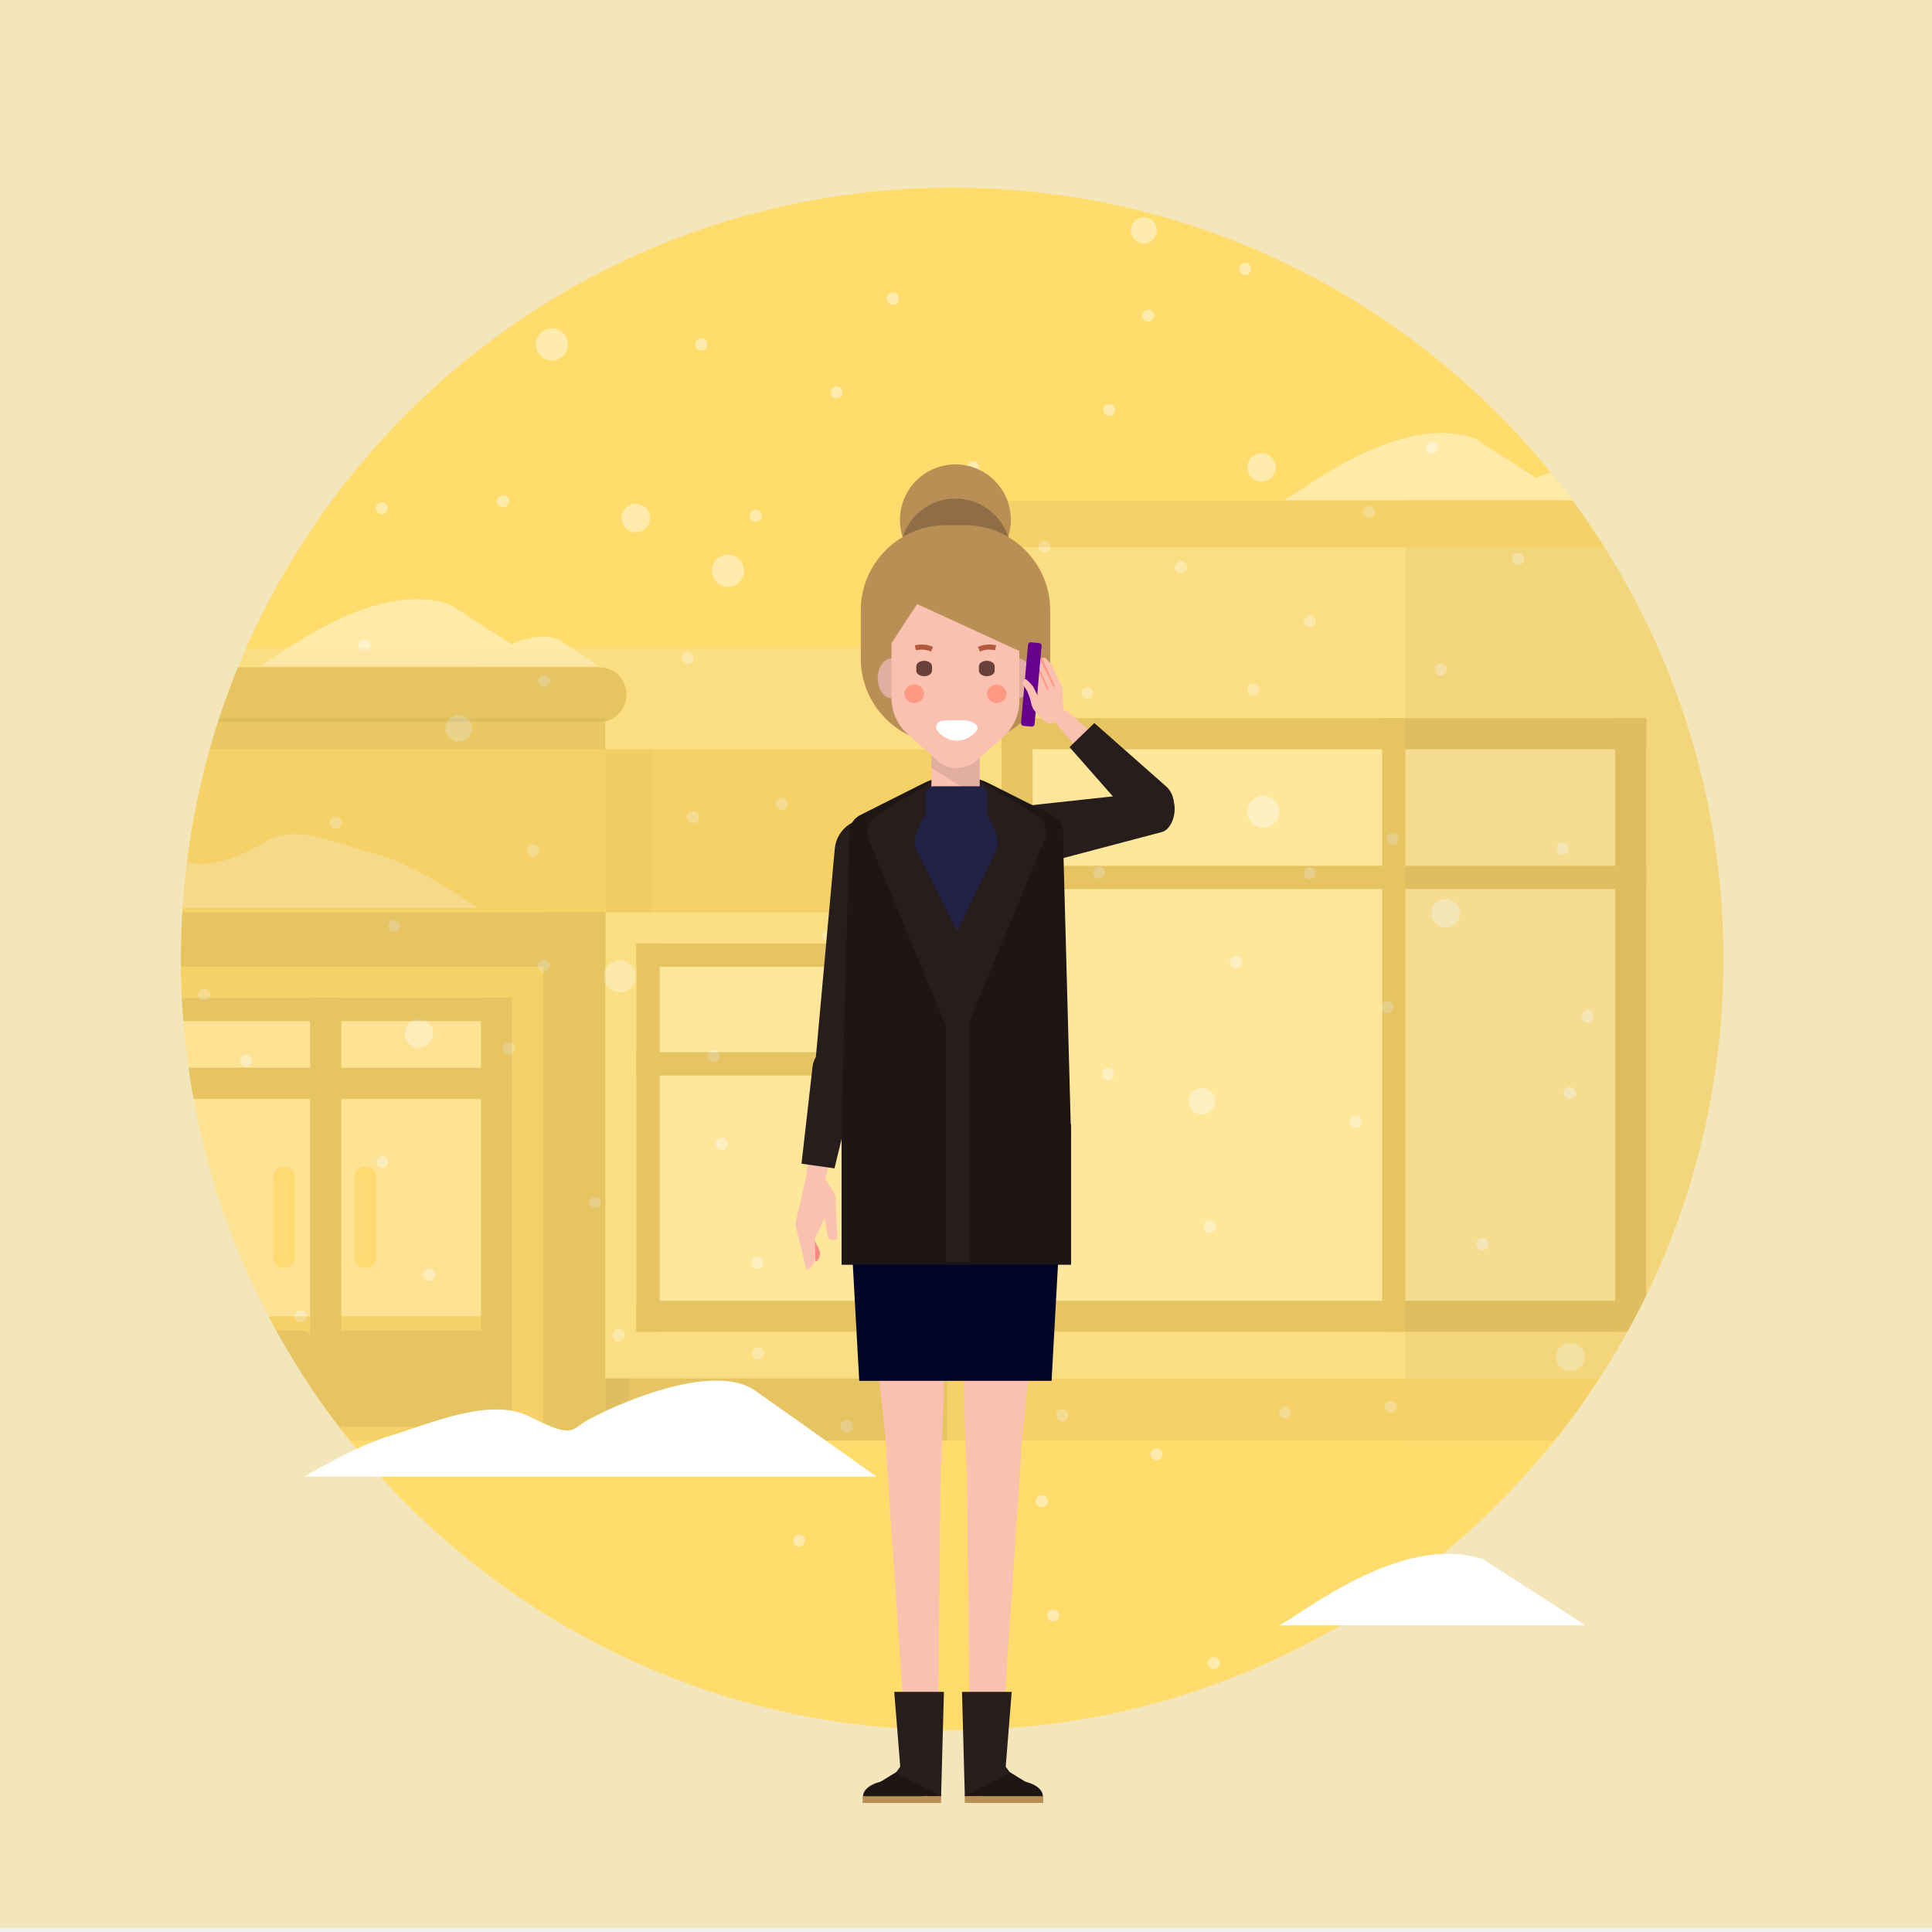
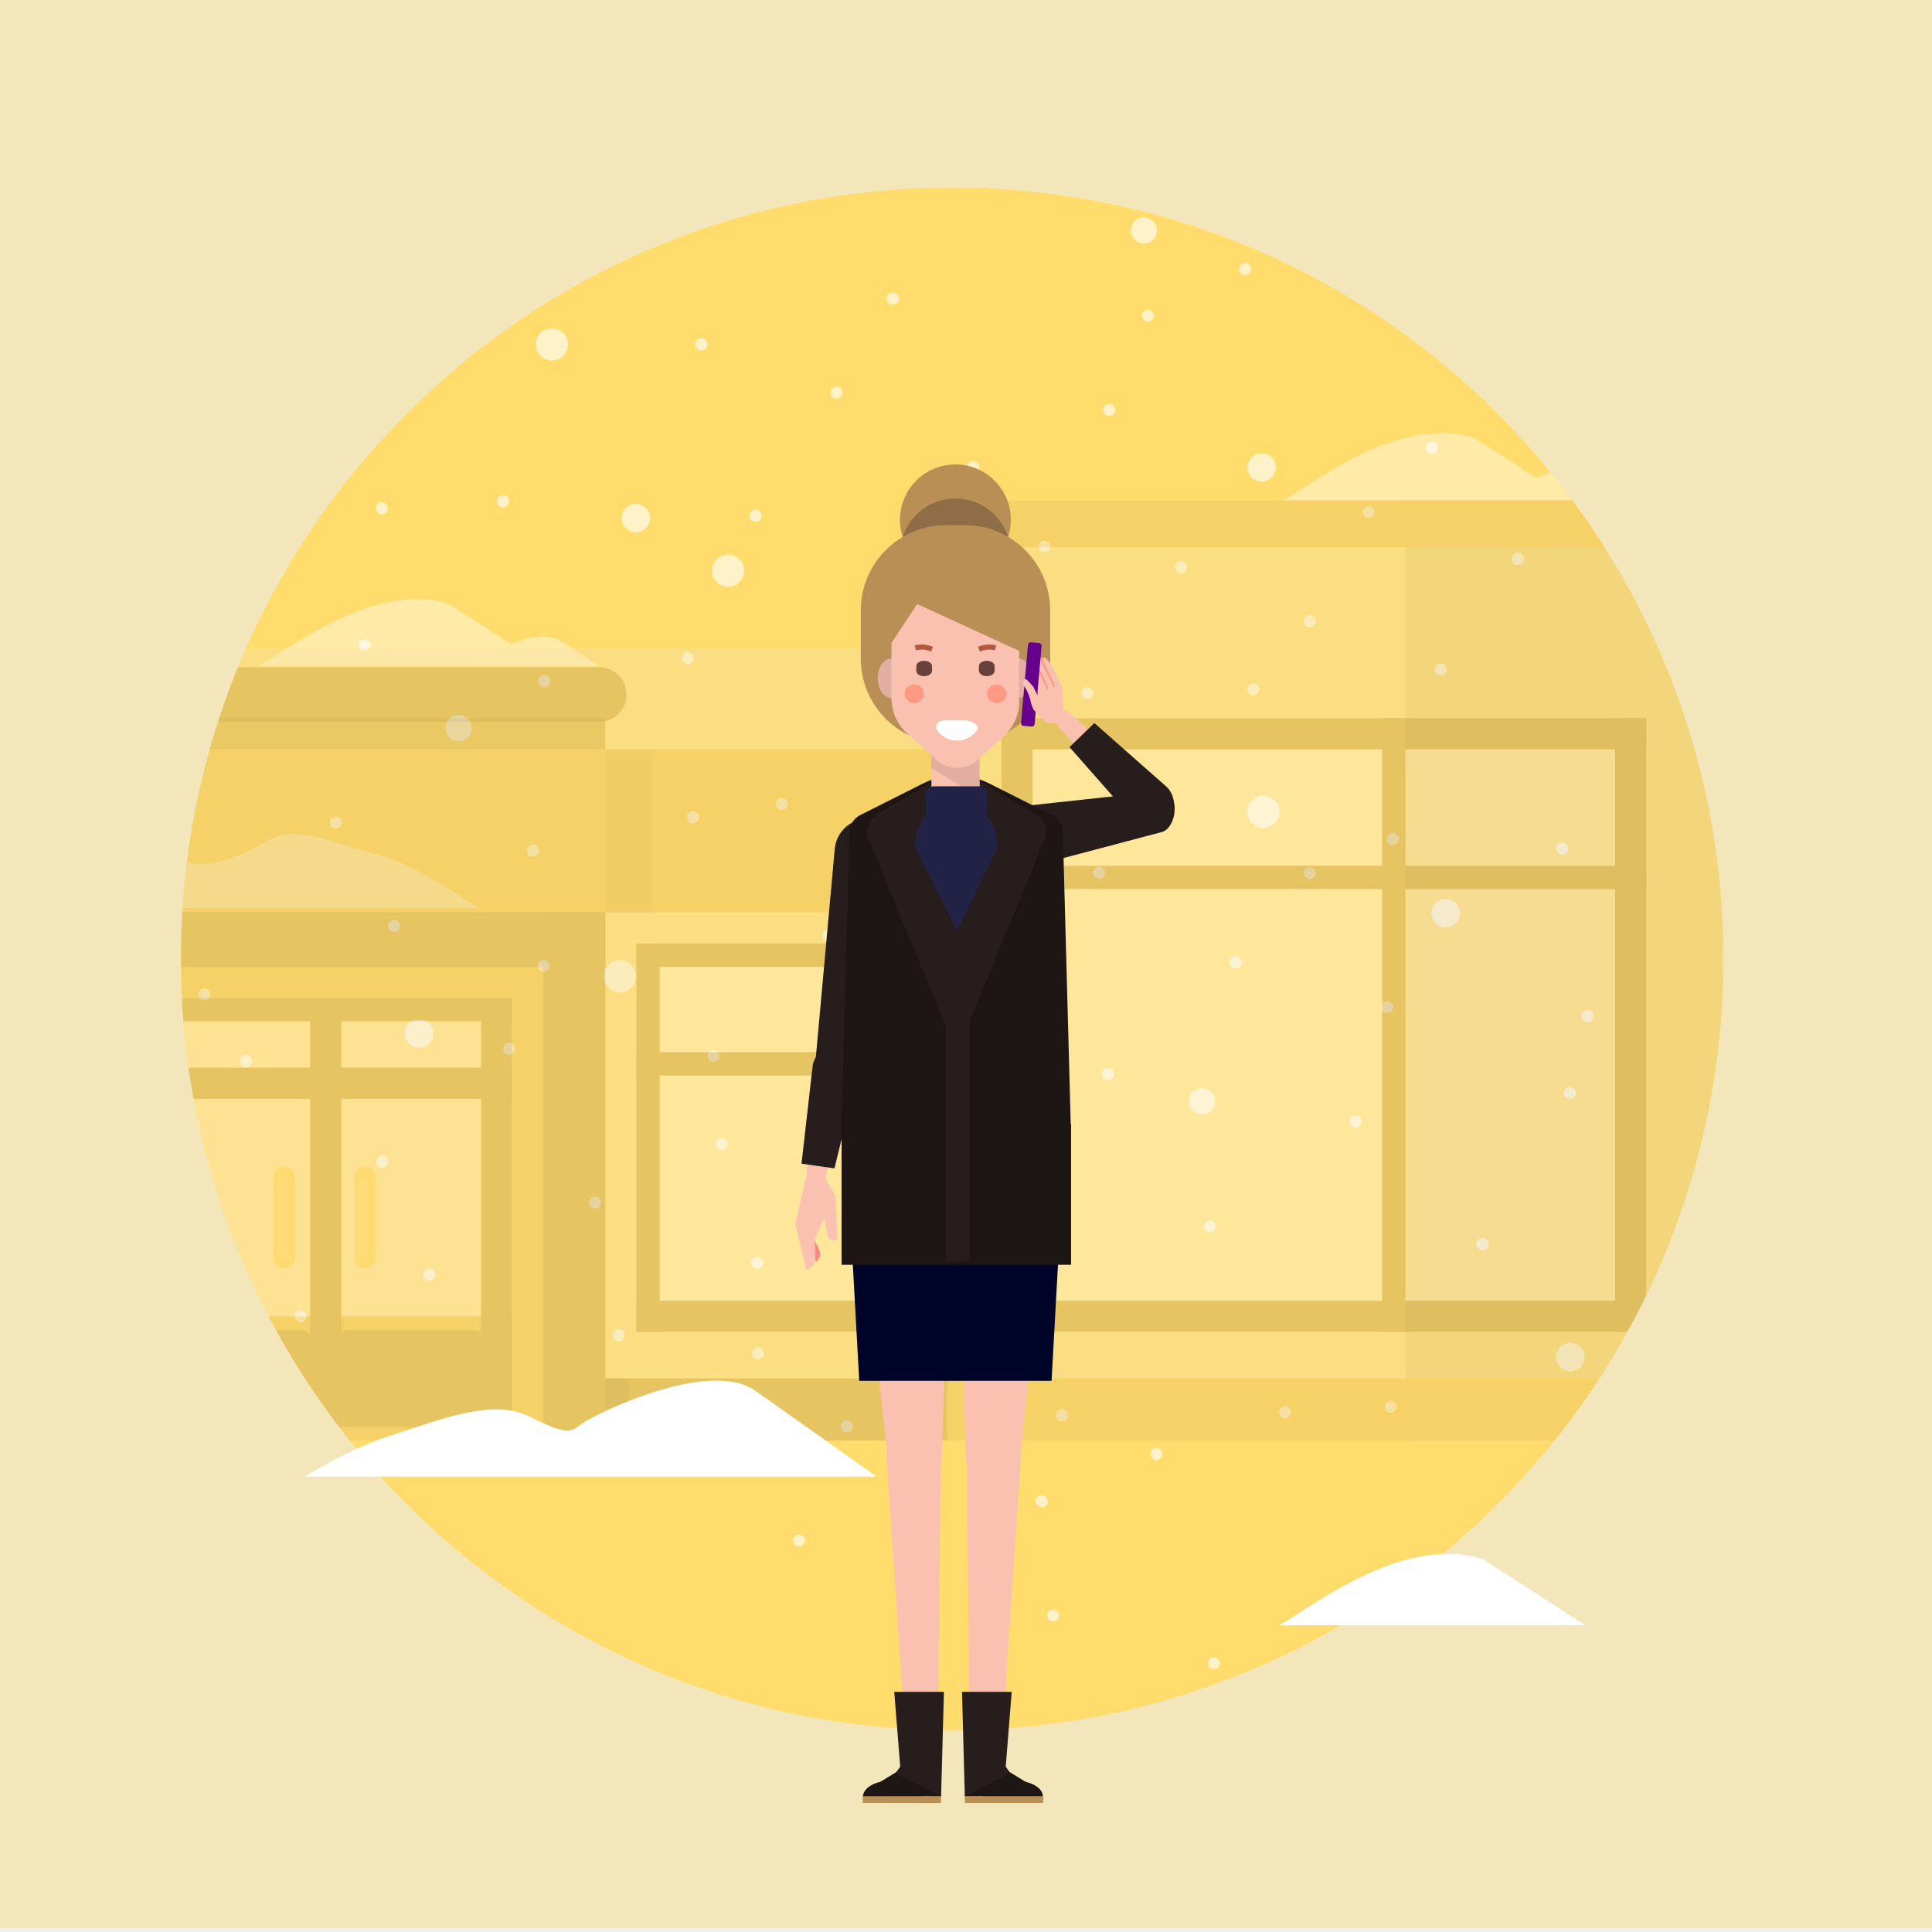
<svg xmlns="http://www.w3.org/2000/svg" xmlns:xlink="http://www.w3.org/1999/xlink" width="700" height="700" viewBox="0 0 700 700">
  <defs>
    <clipPath id="d081ed35-2962-4cc4-a889-216e66751edd">
      <circle cx="344.98" cy="347.42" r="279.44" fill="none" />
    </clipPath>
    <symbol id="3eaa5777-339e-4942-9fe6-dc043412acf1" data-name="ÕÓ‚˚È ÒËÏ‚ÓÎ 10" viewBox="0 0 7 6.67">
      <ellipse cx="3.5" cy="3.33" rx="3.5" ry="3.33" fill="#ff9983" />
    </symbol>
  </defs>
  <g style="isolation: isolate">
    <g id="22f3d768-ab2a-4a88-af2f-1acec15829b9" data-name="back8">
      <rect y="-4.8" width="701.05" height="703.44" fill="#f4e6bb" />
      <g clip-path="url(#d081ed35-2962-4cc4-a889-216e66751edd)">
        <g>
          <circle cx="344.98" cy="347.42" r="279.44" fill="#ffdc6c" />
-           <path d="M-6,329H173s-21.25-15.58-37-19.62-28.74-11-39.56-4.51S75,314.47,69,312.57s-28-10.49-41.33-3.19S-27.67,329-27.67,329Z" fill="#fff" opacity="0.4" />
-           <g opacity="0.43">
+           <g class="showflakes-evenodd" opacity="0.63">
            <path d="M522.23,326a5.15,5.15,0,1,1-3.32,6.49A5.15,5.15,0,0,1,522.23,326Z" fill="#fff" />
            <path d="M107.73,127.31a5.15,5.15,0,1,1-3.32,6.49A5.16,5.16,0,0,1,107.73,127.31Z" fill="#fff" />
            <path d="M455.51,164.46a5.15,5.15,0,1,1-3.32,6.49A5.15,5.15,0,0,1,455.51,164.46Z" fill="#fff" />
            <path d="M618,457.07a2.17,2.17,0,1,1-1.4,2.73A2.18,2.18,0,0,1,618,457.07Z" fill="#fff" />
            <path d="M455.12,247.87a2.17,2.17,0,1,1-2.93.92A2.16,2.16,0,0,1,455.12,247.87Z" fill="#fff" />
            <path d="M39.26,159.73a2.17,2.17,0,1,1-1.4,2.74A2.17,2.17,0,0,1,39.26,159.73Z" fill="#fff" />
            <path d="M452.16,95.51a2.17,2.17,0,1,1-2.94.91A2.16,2.16,0,0,1,452.16,95.51Z" fill="#fff" />
            <path d="M578.14,177.5a2.17,2.17,0,1,1-2.93.92A2.17,2.17,0,0,1,578.14,177.5Z" fill="#fff" />
            <path d="M379.46,196.08a2.17,2.17,0,1,1-2.93.91A2.18,2.18,0,0,1,379.46,196.08Z" fill="#fff" />
            <path d="M557.36,101.77a2.17,2.17,0,1,1-2.93.92A2.16,2.16,0,0,1,557.36,101.77Z" fill="#fff" />
            <path d="M316.3,215.74a2.17,2.17,0,1,1,.92,2.94A2.18,2.18,0,0,1,316.3,215.74Z" fill="#fff" />
            <path d="M350.68,168.19a2.17,2.17,0,1,1,.92,2.93A2.17,2.17,0,0,1,350.68,168.19Z" fill="#fff" />
            <path d="M566.85,395a2.17,2.17,0,1,1,.91,2.93A2.17,2.17,0,0,1,566.85,395Z" fill="#fff" />
            <path d="M500.75,363.89a2.17,2.17,0,1,1,.92,2.93A2.17,2.17,0,0,1,500.75,363.89Z" fill="#fff" />
            <path d="M440,397.57a4.73,4.73,0,1,1-5.95-3.05A4.72,4.72,0,0,1,440,397.57Z" fill="#fff" />
            <path d="M351.07,256.09a5.15,5.15,0,1,1-6.49-3.32A5.15,5.15,0,0,1,351.07,256.09Z" fill="#fff" />
            <path d="M573.88,490.12a5.15,5.15,0,1,1-6.49-3.33A5.15,5.15,0,0,1,573.88,490.12Z" fill="#fff" />
            <path d="M269.32,205a5.83,5.83,0,1,1-7.34-3.76A5.83,5.83,0,0,1,269.32,205Z" fill="#fff" />
            <path d="M506.7,303.31a2.17,2.17,0,1,1-2.74-1.4A2.17,2.17,0,0,1,506.7,303.31Z" fill="#fff" />
            <path d="M430,204.91a2.17,2.17,0,1,1-2.74-1.4A2.18,2.18,0,0,1,430,204.91Z" fill="#fff" />
            <path d="M539.2,450.07a2.17,2.17,0,1,1-2.73-1.4A2.18,2.18,0,0,1,539.2,450.07Z" fill="#fff" />
            <path d="M400.29,315.5a2.17,2.17,0,1,1-2.73-1.4A2.18,2.18,0,0,1,400.29,315.5Z" fill="#fff" />
            <path d="M568.14,306.82a2.17,2.17,0,1,1-2.74-1.4A2.17,2.17,0,0,1,568.14,306.82Z" fill="#fff" />
            <path d="M516.69,121.75a2.17,2.17,0,1,1-.92-2.93A2.16,2.16,0,0,1,516.69,121.75Z" fill="#fff" />
            <path d="M403.8,149.55a2.17,2.17,0,1,1-.91-2.93A2.16,2.16,0,0,1,403.8,149.55Z" fill="#fff" />
            <path d="M256.16,124.07a2.18,2.18,0,1,1-2.74-1.4A2.19,2.19,0,0,1,256.16,124.07Z" fill="#fff" />
            <path d="M577.26,367.53a2.17,2.17,0,1,1-2.74-1.4A2.18,2.18,0,0,1,577.26,367.53Z" fill="#fff" />
            <path d="M604.83,89.64a2.17,2.17,0,0,1-3.85-2,2.17,2.17,0,1,1,3.85,2Z" fill="#fff" />
            <path d="M596.69,192.9a2.17,2.17,0,1,1-.92-2.93A2.17,2.17,0,0,1,596.69,192.9Z" fill="#fff" />
            <path d="M64.86,116.56a2.17,2.17,0,1,1-.91-2.93A2.17,2.17,0,0,1,64.86,116.56Z" fill="#fff" />
            <path d="M273.13,184.8a2.17,2.17,0,1,1-1.4,2.74A2.18,2.18,0,0,1,273.13,184.8Z" fill="#fff" />
            <path d="M402.43,387.22a2.17,2.17,0,1,1-2.93.91A2.16,2.16,0,0,1,402.43,387.22Z" fill="#fff" />
            <path d="M448.75,346.69a2.17,2.17,0,1,1-2.93.92A2.18,2.18,0,0,1,448.75,346.69Z" fill="#fff" />
            <path d="M373.09,294.9a2.17,2.17,0,1,1-2.94.92A2.17,2.17,0,0,1,373.09,294.9Z" fill="#fff" />
            <path d="M523.19,87.71a2.17,2.17,0,1,1-2.94.92A2.17,2.17,0,0,1,523.19,87.71Z" fill="#fff" />
            <path d="M551,200.6a2.17,2.17,0,1,1-2.93.91A2.16,2.16,0,0,1,551,200.6Z" fill="#fff" />
            <path d="M324.5,106.28a2.17,2.17,0,1,1-2.93.92A2.17,2.17,0,0,1,324.5,106.28Z" fill="#fff" />
            <path d="M440,397.57a4.73,4.73,0,1,1-5.95-3.05A4.72,4.72,0,0,1,440,397.57Z" fill="#fff" />
            <path d="M335.6,296.7a5.15,5.15,0,1,1-6.49-3.32A5.15,5.15,0,0,1,335.6,296.7Z" fill="#fff" />
            <path d="M205.52,123a5.83,5.83,0,1,1-7.34-3.76A5.83,5.83,0,0,1,205.52,123Z" fill="#fff" />
            <path d="M506.7,303.31a2.17,2.17,0,1,1-2.74-1.4A2.17,2.17,0,0,1,506.7,303.31Z" fill="#fff" />
            <path d="M430,204.91a2.17,2.17,0,1,1-2.74-1.4A2.18,2.18,0,0,1,430,204.91Z" fill="#fff" />
            <path d="M539.2,450.07a2.17,2.17,0,1,1-2.73-1.4A2.18,2.18,0,0,1,539.2,450.07Z" fill="#fff" />
            <path d="M400.29,315.5a2.17,2.17,0,1,1-2.73-1.4A2.18,2.18,0,0,1,400.29,315.5Z" fill="#fff" />
            <path d="M516.69,121.75a2.17,2.17,0,1,1-.92-2.93A2.17,2.17,0,0,1,516.69,121.75Z" fill="#fff" />
            <path d="M256.16,124.07a2.18,2.18,0,1,1-2.74-1.4A2.19,2.19,0,0,1,256.16,124.07Z" fill="#fff" />
            <path d="M577.26,367.53a2.17,2.17,0,1,1-2.74-1.4A2.18,2.18,0,0,1,577.26,367.53Z" fill="#fff" />
            <path d="M596.69,192.9a2.17,2.17,0,1,1-.92-2.93A2.17,2.17,0,0,1,596.69,192.9Z" fill="#fff" />
            <path d="M64.86,116.56a2.17,2.17,0,1,1-.91-2.93A2.17,2.17,0,0,1,64.86,116.56Z" fill="#fff" />
            <path d="M402.43,387.22a2.17,2.17,0,1,1-2.93.91A2.16,2.16,0,0,1,402.43,387.22Z" fill="#fff" />
            <path d="M448.75,346.69a2.17,2.17,0,1,1-2.93.92A2.18,2.18,0,0,1,448.75,346.69Z" fill="#fff" />
            <path d="M492.13,404.43a2.17,2.17,0,1,1-2.93.92A2.18,2.18,0,0,1,492.13,404.43Z" fill="#fff" />
            <path d="M373.09,294.9a2.17,2.17,0,1,1-2.94.92A2.17,2.17,0,0,1,373.09,294.9Z" fill="#fff" />
            <path d="M475.58,223.16a2.17,2.17,0,1,1-2.94.92A2.18,2.18,0,0,1,475.58,223.16Z" fill="#fff" />
            <path d="M523.19,87.71a2.17,2.17,0,1,1-2.94.92A2.17,2.17,0,0,1,523.19,87.71Z" fill="#fff" />
            <path d="M551,200.6a2.17,2.17,0,1,1-2.93.91A2.16,2.16,0,0,1,551,200.6Z" fill="#fff" />
            <path d="M324.5,106.28a2.17,2.17,0,1,1-2.93.92A2.17,2.17,0,0,1,324.5,106.28Z" fill="#fff" />
            <path d="M415.88,88a4.73,4.73,0,1,1,3.05-6A4.72,4.72,0,0,1,415.88,88Z" fill="#fff" />
            <path d="M459.52,299.71a5.83,5.83,0,1,1,3.76-7.34A5.83,5.83,0,0,1,459.52,299.71Z" fill="#fff" />
            <path d="M115.14,71.73a2.17,2.17,0,1,1,1.4-2.73A2.17,2.17,0,0,1,115.14,71.73Z" fill="#fff" />
            <path d="M139,186.22a2.17,2.17,0,1,1,1.4-2.73A2.16,2.16,0,0,1,139,186.22Z" fill="#fff" />
            <path d="M44.88,75.88A2.17,2.17,0,1,1,47.82,75,2.17,2.17,0,0,1,44.88,75.88Z" fill="#fff" />
            <path d="M519.54,164.22a2.17,2.17,0,1,1,1.4-2.74A2.17,2.17,0,0,1,519.54,164.22Z" fill="#fff" />
            <path d="M77,164a2.17,2.17,0,1,1,2.93-.92A2.18,2.18,0,0,1,77,164Z" fill="#fff" />
            <path d="M396,250.48a2.17,2.17,0,1,1-2.73-1.4A2.17,2.17,0,0,1,396,250.48Z" fill="#fff" />
            <path d="M184.35,180.93a2.18,2.18,0,1,1-2.74-1.4A2.18,2.18,0,0,1,184.35,180.93Z" fill="#fff" />
            <path d="M440.38,443.7a2.17,2.17,0,1,1-2.74-1.4A2.17,2.17,0,0,1,440.38,443.7Z" fill="#fff" />
            <path d="M476.63,315.72a2.17,2.17,0,1,1-2.73-1.4A2.16,2.16,0,0,1,476.63,315.72Z" fill="#fff" />
            <path d="M417.86,115.38a2.17,2.17,0,1,1-.91-2.94A2.16,2.16,0,0,1,417.86,115.38Z" fill="#fff" />
            <path d="M305,143.18a2.17,2.17,0,1,1-.92-2.93A2.17,2.17,0,0,1,305,143.18Z" fill="#fff" />
            <path d="M506,509a2.17,2.17,0,1,1-2.73-1.4A2.17,2.17,0,0,1,506,509Z" fill="#fff" />
            <path d="M524.07,241.89a2.17,2.17,0,1,1-2.73-1.4A2.17,2.17,0,0,1,524.07,241.89Z" fill="#fff" />
            <path d="M633.26,487.05a2.17,2.17,0,1,1-2.73-1.4A2.16,2.16,0,0,1,633.26,487.05Z" fill="#fff" />
            <path d="M497.86,186.53a2.17,2.17,0,1,1-.91-2.93A2.16,2.16,0,0,1,497.86,186.53Z" fill="#fff" />
            <path d="M251.23,237.79a2.18,2.18,0,1,1-2.74-1.4A2.18,2.18,0,0,1,251.23,237.79Z" fill="#fff" />
            <path d="M156.42,376.83a5.15,5.15,0,1,1-2.24-6.93A5.15,5.15,0,0,1,156.42,376.83Z" fill="#fff" />
            <path d="M317.84,443.89A5.15,5.15,0,1,1,315.6,437,5.14,5.14,0,0,1,317.84,443.89Z" fill="#fff" />
            <path d="M259.13,384.64a2.17,2.17,0,1,1,1.43-2.72A2.17,2.17,0,0,1,259.13,384.64Z" fill="#fff" />
            <path d="M369,490.28a2.17,2.17,0,1,1,1.43-2.72A2.17,2.17,0,0,1,369,490.28Z" fill="#fff" />
            <path d="M221.9,521.38a2.17,2.17,0,1,1,1.43-2.72A2.17,2.17,0,0,1,221.9,521.38Z" fill="#fff" />
            <path d="M349.26,367.76a2.17,2.17,0,1,1,1.42-2.72A2.16,2.16,0,0,1,349.26,367.76Z" fill="#fff" />
            <path d="M290.15,560.24a2.17,2.17,0,1,1,1.42-2.72A2.16,2.16,0,0,1,290.15,560.24Z" fill="#fff" />
            <path d="M76.11,359.62a2.17,2.17,0,1,1-2.72-1.43A2.17,2.17,0,0,1,76.11,359.62Z" fill="#fff" />
            <path d="M144.83,334.86a2.17,2.17,0,1,1-2.72-1.42A2.17,2.17,0,0,1,144.83,334.86Z" fill="#fff" />
            <path d="M164,268.06a4.73,4.73,0,1,1,6.37-2.05A4.73,4.73,0,0,1,164,268.06Z" fill="#fff" />
            <path d="M228,192.28A5.15,5.15,0,1,1,235,190,5.15,5.15,0,0,1,228,192.28Z" fill="#fff" />
            <path d="M183.46,381.91a2.17,2.17,0,1,1,2.93-1A2.18,2.18,0,0,1,183.46,381.91Z" fill="#fff" />
            <path d="M307.27,397.26a2.17,2.17,0,1,1,2.92-.95A2.17,2.17,0,0,1,307.27,397.26Z" fill="#fff" />
            <path d="M56.7,301.11a2.17,2.17,0,1,1,2.93-.94A2.17,2.17,0,0,1,56.7,301.11Z" fill="#fff" />
            <path d="M250.08,298a2.17,2.17,0,1,1,2.93-.94A2.16,2.16,0,0,1,250.08,298Z" fill="#fff" />
            <path d="M137.54,422.87a2.17,2.17,0,1,1,2.92-.95A2.17,2.17,0,0,1,137.54,422.87Z" fill="#fff" />
            <path d="M304.78,517.35a2.17,2.17,0,1,1,2.72,1.43A2.17,2.17,0,0,1,304.78,517.35Z" fill="#fff" />
            <path d="M364.94,417.87a2.17,2.17,0,1,1,2.73,1.42A2.17,2.17,0,0,1,364.94,417.87Z" fill="#fff" />
            <path d="M88.16,386.39a2.17,2.17,0,1,1,2.92-.95A2.19,2.19,0,0,1,88.16,386.39Z" fill="#fff" />
            <path d="M197.9,523.61a2.17,2.17,0,1,1,2.72,1.42A2.16,2.16,0,0,1,197.9,523.61Z" fill="#fff" />
            <path d="M197.86,248.85a2.17,2.17,0,1,1,1.43-2.72A2.17,2.17,0,0,1,197.86,248.85Z" fill="#fff" />
            <path d="M193.76,310.25a2.17,2.17,0,1,1,1.43-2.72A2.17,2.17,0,0,1,193.76,310.25Z" fill="#fff" />
            <path d="M283.89,293.37a2.17,2.17,0,1,1,1.42-2.72A2.18,2.18,0,0,1,283.89,293.37Z" fill="#fff" />
            <path d="M224.78,485.85a2.17,2.17,0,1,1,1.42-2.72A2.16,2.16,0,0,1,224.78,485.85Z" fill="#fff" />
            <path d="M164,268.06a4.73,4.73,0,1,1,6.37-2.05A4.73,4.73,0,0,1,164,268.06Z" fill="#fff" />
            <path d="M183.46,381.91a2.17,2.17,0,1,1,2.93-1A2.18,2.18,0,0,1,183.46,381.91Z" fill="#fff" />
            <path d="M307.27,397.26a2.17,2.17,0,1,1,2-3.87,2.17,2.17,0,0,1-2,3.87Z" fill="#fff" />
            <path d="M56.7,301.11a2.17,2.17,0,1,1,2.93-.94A2.17,2.17,0,0,1,56.7,301.11Z" fill="#fff" />
            <path d="M250.08,298a2.17,2.17,0,1,1,2.93-.94A2.16,2.16,0,0,1,250.08,298Z" fill="#fff" />
            <path d="M304.78,517.35a2.17,2.17,0,1,1,2.72,1.43A2.17,2.17,0,0,1,304.78,517.35Z" fill="#fff" />
            <path d="M88.16,386.39a2.17,2.17,0,1,1,2.92-.95A2.19,2.19,0,0,1,88.16,386.39Z" fill="#fff" />
            <path d="M197.9,523.61a2.17,2.17,0,1,1,2.72,1.42A2.16,2.16,0,0,1,197.9,523.61Z" fill="#fff" />
            <path d="M197.86,248.85a2.17,2.17,0,1,1,1.43-2.72A2.17,2.17,0,0,1,197.86,248.85Z" fill="#fff" />
            <path d="M193.76,310.25a2.17,2.17,0,1,1,1.43-2.72A2.17,2.17,0,0,1,193.76,310.25Z" fill="#fff" />
            <path d="M122.26,300.1a2.17,2.17,0,1,1,1.43-2.72A2.17,2.17,0,0,1,122.26,300.1Z" fill="#fff" />
            <path d="M283.89,293.37a2.17,2.17,0,1,1,1.42-2.72A2.18,2.18,0,0,1,283.89,293.37Z" fill="#fff" />
            <path d="M262.14,416.57a2.17,2.17,0,1,1,1.43-2.72A2.17,2.17,0,0,1,262.14,416.57Z" fill="#fff" />
            <path d="M224.78,485.85a2.17,2.17,0,1,1,1.42-2.72A2.16,2.16,0,0,1,224.78,485.85Z" fill="#fff" />
            <path d="M219.37,351.1a5.83,5.83,0,1,1,2.53,7.84A5.84,5.84,0,0,1,219.37,351.1Z" fill="#fff" />
            <path d="M272.73,489.34a2.17,2.17,0,1,1,.95,2.93A2.17,2.17,0,0,1,272.73,489.34Z" fill="#fff" />
            <path d="M299.07,341a2.17,2.17,0,1,1,2.92-.95A2.17,2.17,0,0,1,299.07,341Z" fill="#fff" />
            <path d="M131.09,235.74a2.17,2.17,0,1,1,2.92-.94A2.16,2.16,0,0,1,131.09,235.74Z" fill="#fff" />
            <path d="M196,351.87a2.17,2.17,0,1,1,2.92-.94A2.16,2.16,0,0,1,196,351.87Z" fill="#fff" />
            <path d="M379.17,452a2.17,2.17,0,1,1,2.72,1.42A2.17,2.17,0,0,1,379.17,452Z" fill="#fff" />
            <path d="M214.61,437.62a2.17,2.17,0,1,1,2.92-.94A2.16,2.16,0,0,1,214.61,437.62Z" fill="#fff" />
            <path d="M272.29,458.24a2.17,2.17,0,1,1,2.72,1.42A2.18,2.18,0,0,1,272.29,458.24Z" fill="#fff" />
            <path d="M130.72,550.74a2.17,2.17,0,1,1-2.93.92A2.16,2.16,0,0,1,130.72,550.74Z" fill="#fff" />
            <path d="M109.94,475a2.17,2.17,0,1,1-2.93.92A2.16,2.16,0,0,1,109.94,475Z" fill="#fff" />
            <path d="M69.27,495a2.17,2.17,0,1,1-.92-2.94A2.17,2.17,0,0,1,69.27,495Z" fill="#fff" />
            <path d="M157.41,462.87a2.17,2.17,0,1,1-.91-2.93A2.17,2.17,0,0,1,157.41,462.87Z" fill="#fff" />
            <path d="M149.27,566.14a2.17,2.17,0,1,1-.92-2.93A2.18,2.18,0,0,1,149.27,566.14Z" fill="#fff" />
            <path d="M75.77,461a2.17,2.17,0,1,1-2.94.91A2.17,2.17,0,0,1,75.77,461Z" fill="#fff" />
            <path d="M103.57,573.83a2.17,2.17,0,1,1-2.93.92A2.17,2.17,0,0,1,103.57,573.83Z" fill="#fff" />
            <path d="M69.27,495a2.17,2.17,0,1,1-.92-2.94A2.17,2.17,0,0,1,69.27,495Z" fill="#fff" />
            <path d="M149.27,566.14a2.17,2.17,0,1,1-.92-2.93A2.17,2.17,0,0,1,149.27,566.14Z" fill="#fff" />
            <path d="M28.16,596.4a2.17,2.17,0,1,1-2.94.92A2.17,2.17,0,0,1,28.16,596.4Z" fill="#fff" />
            <path d="M75.77,461a2.17,2.17,0,1,1-2.94.91A2.17,2.17,0,0,1,75.77,461Z" fill="#fff" />
            <path d="M103.57,573.83a2.17,2.17,0,1,1-2.93.92A2.17,2.17,0,0,1,103.57,573.83Z" fill="#fff" />
            <path d="M72.12,537.45a2.17,2.17,0,1,1,1.4-2.73A2.16,2.16,0,0,1,72.12,537.45Z" fill="#fff" />
            <path d="M76.65,615.12a2.17,2.17,0,1,1-2.73-1.4A2.18,2.18,0,0,1,76.65,615.12Z" fill="#fff" />
            <path d="M50.45,559.76a2.17,2.17,0,1,1-.92-2.93A2.17,2.17,0,0,1,50.45,559.76Z" fill="#fff" />
            <path d="M440.83,600.67a2.17,2.17,0,1,1-2.93.92A2.18,2.18,0,0,1,440.83,600.67Z" fill="#fff" />
            <path d="M420.05,524.94a2.17,2.17,0,1,1-2.93.92A2.17,2.17,0,0,1,420.05,524.94Z" fill="#fff" />
            <path d="M379.37,544.92a2.17,2.17,0,1,1-.91-2.93A2.17,2.17,0,0,1,379.37,544.92Z" fill="#fff" />
            <path d="M467.52,512.81a2.17,2.17,0,1,1-.92-2.94A2.17,2.17,0,0,1,467.52,512.81Z" fill="#fff" />
            <path d="M459.37,616.07a2.17,2.17,0,1,1-.91-2.93A2.17,2.17,0,0,1,459.37,616.07Z" fill="#fff" />
            <path d="M385.87,510.88a2.17,2.17,0,1,1-2.93.92A2.17,2.17,0,0,1,385.87,510.88Z" fill="#fff" />
            <path d="M413.67,623.77a2.17,2.17,0,1,1-2.93.91A2.16,2.16,0,0,1,413.67,623.77Z" fill="#fff" />
            <path d="M379.37,544.92a2.17,2.17,0,1,1-.91-2.93A2.18,2.18,0,0,1,379.37,544.92Z" fill="#fff" />
            <path d="M459.37,616.07a2.17,2.17,0,1,1-.91-2.93A2.17,2.17,0,0,1,459.37,616.07Z" fill="#fff" />
            <path d="M338.26,646.33a2.17,2.17,0,1,1-2,3.85,2.17,2.17,0,1,1,2-3.85Z" fill="#fff" />
            <path d="M385.87,510.88a2.17,2.17,0,1,1-2.93.92A2.17,2.17,0,0,1,385.87,510.88Z" fill="#fff" />
            <path d="M413.67,623.77a2.17,2.17,0,1,1-2.93.91A2.16,2.16,0,0,1,413.67,623.77Z" fill="#fff" />
            <path d="M382.23,587.39a2.17,2.17,0,1,1,1.4-2.74A2.17,2.17,0,0,1,382.23,587.39Z" fill="#fff" />
            <path d="M386.76,665.06a2.17,2.17,0,1,1-2.74-1.4A2.17,2.17,0,0,1,386.76,665.06Z" fill="#fff" />
            <path d="M360.55,609.7a2.17,2.17,0,1,1-.92-2.93A2.17,2.17,0,0,1,360.55,609.7Z" fill="#fff" />
          </g>
-           <g opacity="0.4">
-             <path d="M534.34,158.8c-28-9.5-62.56,19.43-69.26,22.36H568.91S547.49,167.2,534.34,158.8Z" fill="#fff" />
-             <path d="M573.27,171.28c-12.35-4.2-27.64,8.59-30.6,9.88h45.88S579.08,175,573.27,171.28Z" fill="#fff" />
-           </g>
-           <g opacity="0.4">
-             <path d="M163,219c-28-9.51-62.56,19.43-69.26,22.35H197.59S176.16,227.43,163,219Z" fill="#fff" />
-             <path d="M202,231.51c-12.35-4.19-27.64,8.59-30.6,9.88h45.87S207.76,235.22,202,231.51Z" fill="#fff" />
-           </g>
-           <g opacity="0.38">
-             <rect x="-107.15" y="234.88" width="450.31" height="287.08" fill="#f7e2a6" />
-             <rect x="343.16" y="181.41" width="281.44" height="340.55" fill="#f7e2a6" />
-             <g>
-               <rect x="362.86" y="260.21" width="233.6" height="222.34" fill="#fff" opacity="0.7" />
-               <rect x="362.86" y="260.21" width="233.6" height="11.26" fill="#bd9e52" />
-               <rect x="362.86" y="313.69" width="233.6" height="8.44" fill="#bd9e52" />
-               <rect x="585.2" y="260.21" width="11.26" height="222.34" fill="#bd9e52" />
-               <rect x="362.86" y="260.21" width="11.26" height="222.34" fill="#bd9e52" />
-               <rect x="362.86" y="471.29" width="233.6" height="11.26" fill="#bd9e52" />
-               <rect x="500.77" y="260.21" width="8.44" height="222.34" fill="#bd9e52" />
-             </g>
-             <rect x="509.21" y="181.41" width="115.39" height="340.55" fill="#e6e6e6" style="mix-blend-mode: multiply" />
-             <rect x="343.16" y="181.41" width="281.44" height="16.89" fill="#e5bf61" />
-             <rect x="343.16" y="499.44" width="281.44" height="22.52" fill="#e5bf61" />
-             <rect x="-107.15" y="499.44" width="123.84" height="22.52" fill="#bd9e52" />
-             <rect x="216.51" y="499.44" width="126.65" height="22.52" fill="#bd9e52" />
-             <rect x="16.68" y="260.21" width="202.64" height="261.74" fill="#e5bf61" />
-             <rect x="-107.15" y="271.47" width="123.84" height="59.1" fill="#e5bf61" />
-             <rect x="219.32" y="271.47" width="123.84" height="59.1" fill="#e5bf61" />
-             <rect x="-0.21" y="271.47" width="16.89" height="59.1" fill="#f2f2f2" style="mix-blend-mode: multiply" />
-             <rect x="219.32" y="271.47" width="16.89" height="59.1" fill="#f2f2f2" style="mix-blend-mode: multiply" />
-             <rect x="47.64" y="361.53" width="137.91" height="160.42" fill="#fff" opacity="0.7" />
-             <rect x="-98.71" y="341.83" width="104.13" height="140.72" fill="#fff" opacity="0.7" />
-             <rect x="-98.71" y="471.29" width="104.13" height="11.26" fill="#bd9e52" />
-             <g>
-               <rect x="-98.71" y="341.83" width="104.13" height="8.44" fill="#bd9e52" />
-               <rect x="-3.02" y="341.83" width="8.44" height="140.72" fill="#bd9e52" />
-               <rect x="-98.71" y="381.23" width="104.13" height="8.44" fill="#bd9e52" />
-             </g>
-             <g>
-               <rect x="230.58" y="341.83" width="104.13" height="140.72" fill="#fff" opacity="0.7" />
-               <rect x="230.58" y="471.29" width="104.13" height="11.26" fill="#bd9e52" />
-               <g>
-                 <rect x="230.58" y="341.83" width="104.13" height="8.44" fill="#bd9e52" />
-                 <rect x="230.58" y="341.83" width="8.44" height="140.72" fill="#bd9e52" />
-                 <rect x="323.46" y="341.83" width="11.26" height="140.72" fill="#bd9e52" />
-                 <rect x="230.58" y="381.23" width="104.13" height="8.44" fill="#bd9e52" />
-               </g>
-             </g>
-             <rect x="6.55" y="241.75" width="220.43" height="19.81" rx="9.81" ry="9.81" fill="#bd9e52" />
-             <rect x="16.68" y="260.21" width="202.64" height="11.26" fill="#e0e0e0" style="mix-blend-mode: multiply" />
-             <rect x="47.64" y="476.92" width="137.91" height="45.03" fill="#e5bf61" />
-             <rect x="47.64" y="361.53" width="11.26" height="160.42" fill="#8b715d" />
-             <rect x="47.64" y="361.53" width="11.26" height="160.42" fill="#bd9e52" />
-             <rect x="112.37" y="361.53" width="11.26" height="160.42" fill="#bd9e52" />
-             <rect x="47.64" y="361.53" width="137.91" height="8.44" fill="#bd9e52" />
-             <rect x="174.29" y="361.53" width="11.26" height="160.42" fill="#bd9e52" />
-             <rect x="47.64" y="386.86" width="137.91" height="11.26" fill="#bd9e52" />
-             <rect x="16.68" y="330.57" width="22.51" height="191.38" fill="#bd9e52" />
-             <rect x="196.81" y="330.57" width="22.51" height="191.38" fill="#bd9e52" />
-             <rect x="8.24" y="499.44" width="8.44" height="22.52" fill="#e6e6e6" style="mix-blend-mode: multiply" />
-             <rect x="219.32" y="499.44" width="8.44" height="22.52" fill="#e6e6e6" style="mix-blend-mode: multiply" />
-             <rect x="16.68" y="330.57" width="202.64" height="19.7" fill="#bd9e52" />
-             <g>
-               <rect x="99.06" y="422.73" width="7.74" height="36.78" rx="3.83" ry="3.83" fill="#ffd878" />
-               <rect x="100.27" y="426.6" width="3.87" height="29.04" rx="1.92" ry="1.92" fill="#262626" style="mix-blend-mode: screen" />
-             </g>
-             <g>
-               <rect x="128.45" y="422.73" width="7.74" height="36.78" rx="3.83" ry="3.83" fill="#ffd878" />
-               <rect x="129.66" y="426.6" width="3.87" height="29.04" rx="1.92" ry="1.92" fill="#262626" style="mix-blend-mode: screen" />
-             </g>
-             <path d="M109.23,517.08H62.38a3.72,3.72,0,0,1-3.82-3.61V485.6A3.72,3.72,0,0,1,62.38,482h46.85a3.72,3.72,0,0,1,3.82,3.61v27.87A3.72,3.72,0,0,1,109.23,517.08Z" fill="#bd9e52" />
-             <path d="M172.49,517.08H125.64a3.72,3.72,0,0,1-3.82-3.61V485.6a3.72,3.72,0,0,1,3.82-3.61h46.85a3.72,3.72,0,0,1,3.82,3.61v27.87A3.72,3.72,0,0,1,172.49,517.08Z" fill="#bd9e52" />
+           <g class="bg-object-move">
+             <path d="M-6,329H173s-21.25-15.58-37-19.62-28.74-11-39.56-4.51S75,314.47,69,312.57s-28-10.49-41.33-3.19S-27.67,329-27.67,329Z" fill="#fff" opacity="0.4" />
+             <g opacity="0.4">
+               <path d="M534.34,158.8c-28-9.5-62.56,19.43-69.26,22.36H568.91S547.49,167.2,534.34,158.8Z" fill="#fff" />
+               <path d="M573.27,171.28c-12.35-4.2-27.64,8.59-30.6,9.88h45.88S579.08,175,573.27,171.28Z" fill="#fff" />
+             </g>
+             <g opacity="0.4">
+               <path d="M163,219c-28-9.51-62.56,19.43-69.26,22.35H197.59S176.16,227.43,163,219Z" fill="#fff" />
+               <path d="M202,231.51c-12.35-4.19-27.64,8.59-30.6,9.88h45.87S207.76,235.22,202,231.51Z" fill="#fff" />
+             </g>
+             <g opacity="0.38">
+               <rect x="-107.15" y="234.88" width="450.31" height="287.08" fill="#f7e2a6" />
+               <rect x="343.16" y="181.41" width="281.44" height="340.55" fill="#f7e2a6" />
+               <g>
+                 <rect x="362.86" y="260.21" width="233.6" height="222.34" fill="#fff" opacity="0.7" />
+                 <rect x="362.86" y="260.21" width="233.6" height="11.26" fill="#bd9e52" />
+                 <rect x="362.86" y="313.69" width="233.6" height="8.44" fill="#bd9e52" />
+                 <rect x="585.2" y="260.21" width="11.26" height="222.34" fill="#bd9e52" />
+                 <rect x="362.86" y="260.21" width="11.26" height="222.34" fill="#bd9e52" />
+                 <rect x="362.86" y="471.29" width="233.6" height="11.26" fill="#bd9e52" />
+                 <rect x="500.77" y="260.21" width="8.44" height="222.34" fill="#bd9e52" />
+               </g>
+               <rect x="509.21" y="181.41" width="115.39" height="340.55" fill="#e6e6e6" style="mix-blend-mode: multiply" />
+               <rect x="343.16" y="181.41" width="281.44" height="16.89" fill="#e5bf61" />
+               <rect x="343.16" y="499.44" width="281.44" height="22.52" fill="#e5bf61" />
+               <rect x="-107.15" y="499.44" width="123.84" height="22.52" fill="#bd9e52" />
+               <rect x="216.51" y="499.44" width="126.65" height="22.52" fill="#bd9e52" />
+               <rect x="16.68" y="260.21" width="202.64" height="261.74" fill="#e5bf61" />
+               <rect x="-107.15" y="271.47" width="123.84" height="59.1" fill="#e5bf61" />
+               <rect x="219.32" y="271.47" width="123.84" height="59.1" fill="#e5bf61" />
+               <rect x="-0.21" y="271.47" width="16.89" height="59.1" fill="#f2f2f2" style="mix-blend-mode: multiply" />
+               <rect x="219.32" y="271.47" width="16.89" height="59.1" fill="#f2f2f2" style="mix-blend-mode: multiply" />
+               <rect x="47.64" y="361.53" width="137.91" height="160.42" fill="#fff" opacity="0.7" />
+               <rect x="-98.71" y="341.83" width="104.13" height="140.72" fill="#fff" opacity="0.7" />
+               <rect x="-98.71" y="471.29" width="104.13" height="11.26" fill="#bd9e52" />
+               <g>
+                 <rect x="-98.71" y="341.83" width="104.13" height="8.44" fill="#bd9e52" />
+                 <rect x="-3.02" y="341.83" width="8.44" height="140.72" fill="#bd9e52" />
+                 <rect x="-98.71" y="381.23" width="104.13" height="8.44" fill="#bd9e52" />
+               </g>
+               <g>
+                 <rect x="230.58" y="341.83" width="104.13" height="140.72" fill="#fff" opacity="0.7" />
+                 <rect x="230.58" y="471.29" width="104.13" height="11.26" fill="#bd9e52" />
+                 <g>
+                   <rect x="230.58" y="341.83" width="104.13" height="8.44" fill="#bd9e52" />
+                   <rect x="230.58" y="341.83" width="8.44" height="140.72" fill="#bd9e52" />
+                   <rect x="323.46" y="341.83" width="11.26" height="140.72" fill="#bd9e52" />
+                   <rect x="230.58" y="381.23" width="104.13" height="8.44" fill="#bd9e52" />
+                 </g>
+               </g>
+               <rect x="6.55" y="241.75" width="220.43" height="19.81" rx="9.81" ry="9.81" fill="#bd9e52" />
+               <rect x="16.68" y="260.21" width="202.64" height="11.26" fill="#e0e0e0" style="mix-blend-mode: multiply" />
+               <rect x="47.64" y="476.92" width="137.91" height="45.03" fill="#e5bf61" />
+               <rect x="47.64" y="361.53" width="11.26" height="160.42" fill="#8b715d" />
+               <rect x="47.64" y="361.53" width="11.26" height="160.42" fill="#bd9e52" />
+               <rect x="112.37" y="361.53" width="11.26" height="160.42" fill="#bd9e52" />
+               <rect x="47.64" y="361.53" width="137.91" height="8.44" fill="#bd9e52" />
+               <rect x="174.29" y="361.53" width="11.26" height="160.42" fill="#bd9e52" />
+               <rect x="47.64" y="386.86" width="137.91" height="11.26" fill="#bd9e52" />
+               <rect x="16.68" y="330.57" width="22.51" height="191.38" fill="#bd9e52" />
+               <rect x="196.81" y="330.57" width="22.51" height="191.38" fill="#bd9e52" />
+               <rect x="8.24" y="499.44" width="8.44" height="22.52" fill="#e6e6e6" style="mix-blend-mode: multiply" />
+               <rect x="219.32" y="499.44" width="8.44" height="22.52" fill="#e6e6e6" style="mix-blend-mode: multiply" />
+               <rect x="16.68" y="330.57" width="202.64" height="19.7" fill="#bd9e52" />
+               <g>
+                 <rect x="99.06" y="422.73" width="7.74" height="36.78" rx="3.83" ry="3.83" fill="#ffd878" />
+                 <rect x="100.27" y="426.6" width="3.87" height="29.04" rx="1.92" ry="1.92" fill="#262626" style="mix-blend-mode: screen" />
+               </g>
+               <g>
+                 <rect x="128.45" y="422.73" width="7.74" height="36.78" rx="3.83" ry="3.83" fill="#ffd878" />
+                 <rect x="129.66" y="426.6" width="3.87" height="29.04" rx="1.92" ry="1.92" fill="#262626" style="mix-blend-mode: screen" />
+               </g>
+               <path d="M109.23,517.08H62.38a3.72,3.72,0,0,1-3.82-3.61V485.6A3.72,3.72,0,0,1,62.38,482h46.85a3.72,3.72,0,0,1,3.82,3.61v27.87A3.72,3.72,0,0,1,109.23,517.08Z" fill="#bd9e52" />
+               <path d="M172.49,517.08H125.64a3.72,3.72,0,0,1-3.82-3.61V485.6a3.72,3.72,0,0,1,3.82-3.61h46.85a3.72,3.72,0,0,1,3.82,3.61v27.87A3.72,3.72,0,0,1,172.49,517.08Z" fill="#bd9e52" />
+             </g>
          </g>
        </g>
      </g>
    </g>
    <g id="9cc6d825-6d49-4415-b62b-07ef36f5d584" data-name="img8">
      <g>
        <rect x="328.43" y="635.57" width="11.08" height="5.18" fill="#fac1b1" />
-         <g id="67a0e515-0b4b-4fb5-ba57-6079cfaf18e8" data-name="&lt;Group&gt;">
+         <g id="67a0e515-0b4b-4fb5-ba57-6079cfaf18e8">
          <circle cx="346.19" cy="188.37" r="20.09" transform="translate(83.31 482.02) rotate(-76.72)" fill="#ba8f56" />
          <g opacity="0.28" style="mix-blend-mode: multiply">
            <path d="M326.76,195.59a20.09,20.09,0,0,1,38.85,0Z" fill="#2d2a5f" />
          </g>
        </g>
        <g>
          <path d="M312.8,408.91a14.91,14.91,0,0,0-2.9,10.54l11.82,109.77A9.75,9.75,0,0,0,331.84,538h0a9.75,9.75,0,0,0,9.32-9.45l3.55-111.87a9.71,9.71,0,0,0-2.84-7.19l-4.58-4.58a14.58,14.58,0,0,0-21,.35l-3.49,3.65Z" fill="#fac1b1" />
          <path d="M321.09,526.07l7.52,111.66H339.7l1.19-111.26L339,523.69c-4.4-6.52-14.13-4.5-17.93,2.38Z" fill="#fac1b1" />
-           <g id="85b5702c-a70a-4902-a466-e57ac98fcec0" data-name="&lt;Group&gt;">
+           <g id="85b5702c-a70a-4902-a466-e57ac98fcec0">
            <path d="M378.34,408.91a14.9,14.9,0,0,1,2.89,10.54L369.41,529.22A9.74,9.74,0,0,1,359.3,538h0A9.74,9.74,0,0,1,350,528.5l-3.56-111.87a9.75,9.75,0,0,1,2.85-7.19l4.58-4.58a14.58,14.58,0,0,1,21,.35l3.49,3.65Z" fill="#fac1b1" />
          </g>
          <path d="M370.05,526.07l-7.52,111.66H351.44l-1.19-111.26,1.87-2.78c4.4-6.52,14.13-4.5,17.93,2.38Z" fill="#fac1b1" />
        </g>
-         <g id="cd6136fe-a0ce-4571-9121-4f4003932e40" data-name="&lt;Group&gt;">
+         <g id="cd6136fe-a0ce-4571-9121-4f4003932e40">
          <path d="M376.28,397.3l-30.09.78-30.1-.78-3.16,5.79A46.49,46.49,0,0,0,307.32,428l4,72.3H381l4-72.3a46.49,46.49,0,0,0-5.61-24.86Z" fill="#000429" />
        </g>
        <g>
          <path d="M302.46,307.43,295.33,386a7.92,7.92,0,0,0,5.46,8.25h0a7.93,7.93,0,0,0,10.21-6l15-77.39a11.9,11.9,0,0,0-8.39-13.71h0A11.9,11.9,0,0,0,302.46,307.43Z" fill="#281d1d" />
          <path d="M291.89,428.3a3.33,3.33,0,0,0,2.93,3.68,3.2,3.2,0,0,0,1.07,0,3.33,3.33,0,0,0,2.55-2.48L305,402.61l-10-1.42Z" fill="#fac1b1" />
          <path d="M303.12,379.19a8.24,8.24,0,0,0-8.72,7.31l-4,35.13,11.95,1.69,8.22-33.95A8.25,8.25,0,0,0,303.12,379.19Z" fill="#281d1d" />
          <g>
            <path d="M293.62,446.33l3.07,6.2a3.76,3.76,0,0,1-1,4.62h0l-4.87-10.31Z" fill="#fc8883" />
            <path d="M302.83,448.67h0l-.65-14.48-.2-.05.17-.81-4-6.7-4.07-.2a1.77,1.77,0,0,0-1.8,1.37l-3.57,15.8,3.84,15.76.25-.14a4.12,4.12,0,0,0,2.06-3.67l-.15-6.89,4.29-9.12,1.3,7.74A1.84,1.84,0,0,0,302.83,448.67Z" fill="#fac1b1" stroke="#fac1b1" stroke-miterlimit="10" stroke-width="1.07" />
          </g>
        </g>
        <path d="M373.08,291.81l48-5.21c2.25-.24,4.1,2,4.46,5.33h0c.46,4.3-1.68,8.77-4.57,9.53l-48,12.69c-3.75,1-7-2.56-7.48-8.2h0C364.92,299.15,368.56,292.36,373.08,291.81Z" fill="#281d1d" />
        <g>
          <path d="M383.41,263.05a3.88,3.88,0,0,1,0-4.64,3.17,3.17,0,0,1,.69-.68,2.25,2.25,0,0,1,2.84.12L404.4,273.2l-5.53,7.68Z" fill="#fac1b1" />
          <path d="M423,298.88a8.4,8.4,0,0,1-1.65,1.53,6.23,6.23,0,0,1-8.58-1l-25.26-28.72,9-8.71,26,22.95C426.16,288.09,426.38,294.78,423,298.88Z" fill="#281d1d" />
        </g>
        <g>
          <rect x="309.16" y="391.83" width="74.05" height="28.51" rx="13.79" ry="13.79" fill="#000429" />
          <path d="M316.21,343.39a101.86,101.86,0,0,1-1.31,35.25L310.76,398H382l-4.14-19.34a101.86,101.86,0,0,1-1.32-35.25l5.53-40.2a6.91,6.91,0,0,0-3.6-7.05l-21.17-11.25a23.3,23.3,0,0,0-21.86,0l-21.17,11.25a6.91,6.91,0,0,0-3.6,7.05Z" fill="#222247" />
        </g>
        <path d="M346.43,412h41.64l-2.94-109.08a7.5,7.5,0,0,0-4.15-7.7l-22.6-11.37a26.73,26.73,0,0,0-23.9,0l-22.59,11.36a7.46,7.46,0,0,0-4.16,7.68L304.79,412h41.64s.25-71.55.25-74.61L328.27,306.9c0-9.41,8-17.07,18-17.07s18,7.66,18,17.07l-17.52,30.49C346.68,340.45,346.43,412,346.43,412Z" fill="#1e1515" />
        <rect x="311.87" y="190.28" width="68.64" height="79.2" rx="30.89" ry="30.89" fill="#ba8f56" />
        <path d="M346.65,381.25,379,302.92a7.9,7.9,0,0,0-3.48-7.7l-18.91-11.37a19.14,19.14,0,0,0-20,0l-18.91,11.36a7.87,7.87,0,0,0-3.48,7.68l32.39,78.36s.21-40.8.21-43.86L331.45,306.9c0-9.41,6.71-17.07,15-17.07s15,7.66,15,17.07l-14.66,30.49C346.86,340.45,346.65,381.25,346.65,381.25Z" fill="#281d1d" />
        <g>
          <ellipse cx="323.02" cy="245.74" rx="5.01" ry="7.19" fill="#e2aea1" />
          <ellipse cx="368.75" cy="245.74" rx="5.22" ry="7.19" fill="#e2aea1" />
        </g>
-         <g id="8046970c-3a1f-48b6-9976-841bcdee5846" data-name="&lt;Group&gt;">
+         <g id="8046970c-3a1f-48b6-9976-841bcdee5846">
          <rect x="337.47" y="265.91" width="17.42" height="35.24" rx="6.93" ry="6.93" fill="#fac1b1" />
          <path d="M354.9,272.84v16.28c-4.59-2.93-12.19-7.73-17.43-10.8v-5.48a7,7,0,0,1,6.93-6.93H348A7,7,0,0,1,354.9,272.84Z" fill="#e2aea1" />
        </g>
        <path d="M323,233v20.07a17.44,17.44,0,0,0,6,13l10.62,9.53a10.92,10.92,0,0,0,14.26,0l9.43-8.46a17.46,17.46,0,0,0,6-13V235.86l-37-17Z" fill="#fac1b1" />
-         <g id="2ae03166-35c7-48d2-abca-7b62ae87396a" data-name="&lt;Group&gt;">
-           <g id="cf98432f-9bda-4b03-a55b-70790e09d759" data-name="&lt;Group&gt;">
+         <g id="2ae03166-35c7-48d2-abca-7b62ae87396a">
+           <g id="cf98432f-9bda-4b03-a55b-70790e09d759">
            <g>
-               <g id="8b3df439-7547-4b10-a622-ce2de12aa548" data-name="&lt;Group&gt;">
+               <g id="8b3df439-7547-4b10-a622-ce2de12aa548">
                <path d="M334.84,245h0c-1.56,0-2.85-.86-2.85-1.93v-1.72c0-1.06,1.29-1.93,2.85-1.93h0c1.57,0,2.85.87,2.85,1.93V243C337.69,244.11,336.41,245,334.84,245Z" fill="#67413a" />
              </g>
-               <g id="4d750e9d-2a94-45a7-b031-60e4baf0c045" data-name="&lt;Group&gt;">
+               <g id="4d750e9d-2a94-45a7-b031-60e4baf0c045">
                <path d="M331.87,235.62l-.44-1.79a10.29,10.29,0,0,1,6.62.55l-.73,1.69A8.42,8.42,0,0,0,331.87,235.62Z" fill="#b0593c" />
              </g>
            </g>
          </g>
-           <g id="c728ef39-e985-4abb-86e2-74c43c4fe8fc" data-name="&lt;Group&gt;">
+           <g id="c728ef39-e985-4abb-86e2-74c43c4fe8fc">
            <g>
-               <g id="e23acf2c-611d-468c-97b9-d7835e2209b6" data-name="&lt;Group&gt;">
+               <g id="e23acf2c-611d-468c-97b9-d7835e2209b6">
                <path d="M357.53,245h0c1.56,0,2.85-.86,2.85-1.93v-1.72c0-1.06-1.29-1.93-2.85-1.93h0c-1.57,0-2.85.87-2.85,1.93V243C354.68,244.11,356,245,357.53,245Z" fill="#67413a" />
              </g>
-               <g id="ae190d19-c9a0-4d0d-b76e-a7275480f185" data-name="&lt;Group&gt;">
+               <g id="ae190d19-c9a0-4d0d-b76e-a7275480f185">
                <path d="M360.5,235.62l.44-1.79a10.29,10.29,0,0,0-6.62.55l.73,1.69A8.42,8.42,0,0,1,360.5,235.62Z" fill="#b0593c" />
              </g>
            </g>
          </g>
        </g>
        <ellipse cx="333.92" cy="636.34" rx="5.58" ry="3.79" fill="#fac1b1" />
        <polygon points="340.98 650.98 339.39 637 328.18 637 326.85 650.85 340.98 650.98" fill="#1e1515" />
        <polygon points="328.09 640 317.95 646.22 329.65 650.98 338.38 651.16 328.44 640 328.09 640" fill="#1e1515" />
        <path d="M312.69,651.36a3.42,3.42,0,0,1,0-.45c0-3.18,4.55-5.76,10.16-5.76S333,647.73,333,650.91a3.59,3.59,0,0,1-.07.65C326.16,651.5,319.42,651.41,312.69,651.36Z" fill="#1e1515" />
        <rect x="312.56" y="650.79" width="23.79" height="2.45" transform="translate(648.91 1304.04) rotate(-180)" fill="#ba8f56" />
        <rect x="334.46" y="650.77" width="6.52" height="2.47" transform="translate(675.44 1304.02) rotate(-180)" fill="#ba8f56" />
        <rect x="304.92" y="407.25" width="83.15" height="51" fill="#1e1515" />
        <g>
          <path d="M385,249.4l-4-8.64c-.64-.32-1.91-2.25-2.28-2.52l-1.19.19-.88.14-2.2.36-.86,1.64.23,1.13,1.91,6.36.35,4.22-1.69-3.44a22.18,22.18,0,0,0-2.17-2.37c-.49-.46-1.05-.51-1.17-.15l-.45,1.33c-.06.15,1.45,2.52,1.61,2.86a18.62,18.62,0,0,1,1.14,3.19,12.5,12.5,0,0,0,1.1,3.36,36.76,36.76,0,0,0,4,4.2,3.17,3.17,0,0,0,2.74.78l3.24-.77a.78.78,0,0,0,.21,0c.5-.12.61-.48.7-1Z" fill="#fac1b1" />
          <polygon points="375.04 238.84 379.96 249.64 379.45 250.02 374.52 239.22 375.04 238.84" fill="#ff9983" />
          <polygon points="376.65 238.57 377.54 238.43 382.23 248.61 381.72 249.01 376.65 238.57" fill="#ff9983" />
        </g>
        <rect x="371.18" y="232.82" width="4.94" height="30.39" rx="0.98" ry="0.98" transform="translate(723.69 528.36) rotate(-174.88)" fill="#67008d" />
        <path d="M384,258.18c-3.65-.75-6.18-3.2-7.92-6.22l0,.32-1.69-3.44a22.18,22.18,0,0,0-2.17-2.37c-.49-.46-1.05-.51-1.17-.15l-.45,1.33c-.06.15,1.45,2.52,1.61,2.86a18.62,18.62,0,0,1,1.14,3.19,12.5,12.5,0,0,0,1.1,3.36,36.76,36.76,0,0,0,4,4.2,3.17,3.17,0,0,0,2.74.78l3.24-.77a.78.78,0,0,0,.21,0c.5-.12.61-.48.7-1l.34-1.87A9.8,9.8,0,0,1,384,258.18Z" fill="#fac1b1" />
        <polygon points="324 613 342 613 340.98 650.77 324.45 642.45 326.17 640.12 324 613" fill="#281d1d" />
        <polygon points="349.57 650.98 351.16 637 362.37 637 363.71 650.85 349.57 650.98" fill="#1e1515" />
        <polygon points="362.47 640 372.6 646.22 360.91 650.98 352.18 651.16 362.11 640 362.47 640" fill="#1e1515" />
        <path d="M377.87,651.36a3.42,3.42,0,0,0,0-.45c0-3.18-4.55-5.76-10.16-5.76s-10.16,2.58-10.16,5.76a3.59,3.59,0,0,0,.07.65C364.4,651.5,371.13,651.41,377.87,651.36Z" fill="#1e1515" />
        <rect x="354.21" y="650.79" width="23.79" height="2.45" fill="#ba8f56" />
        <rect x="349.57" y="650.77" width="6.52" height="2.47" fill="#ba8f56" />
        <polygon points="366.56 613 348.56 613 349.57 650.77 366.1 642.45 364.39 640.12 366.56 613" fill="#281d1d" />
        <rect x="342.67" y="365.61" width="8.67" height="91.55" fill="#281d1d" />
        <rect x="335.46" y="284.89" width="22.17" height="18.11" rx="2.85" ry="2.85" fill="#222247" />
        <g>
          <use width="7" height="6.67" transform="translate(327.7 248.01) scale(1.01)" xlink:href="#3eaa5777-339e-4942-9fe6-dc043412acf1" />
          <use id="8308fff6-c208-416c-a001-568e9eb6bdda" data-name="ÕÓ‚˚È ÒËÏ‚ÓÎ 10" width="7" height="6.67" transform="translate(357.61 248.01) scale(1.01)" xlink:href="#3eaa5777-339e-4942-9fe6-dc043412acf1" />
        </g>
        <path d="M350.12,261h-7.5c-4.12,0-3.39,3.15-3.39,3.15a8.8,8.8,0,0,0,15,0C354.48,261.68,350.12,261,350.12,261Z" fill="#fff" />
      </g>
      <path d="M537.44,565c-29.85-10.15-66.81,20.75-74,23.87H574.36S551.48,574,537.44,565Z" fill="#fff" />
      <path d="M141.82,520.05c13.68-4.08,35.74-14,49.92-6.86s15,5.66,19.41,2.44,45.66-23.54,62.4-11.8,44,31.17,44,31.17H110.36S128.14,524.13,141.82,520.05Z" fill="#fff" />
    </g>
  </g>
</svg>
